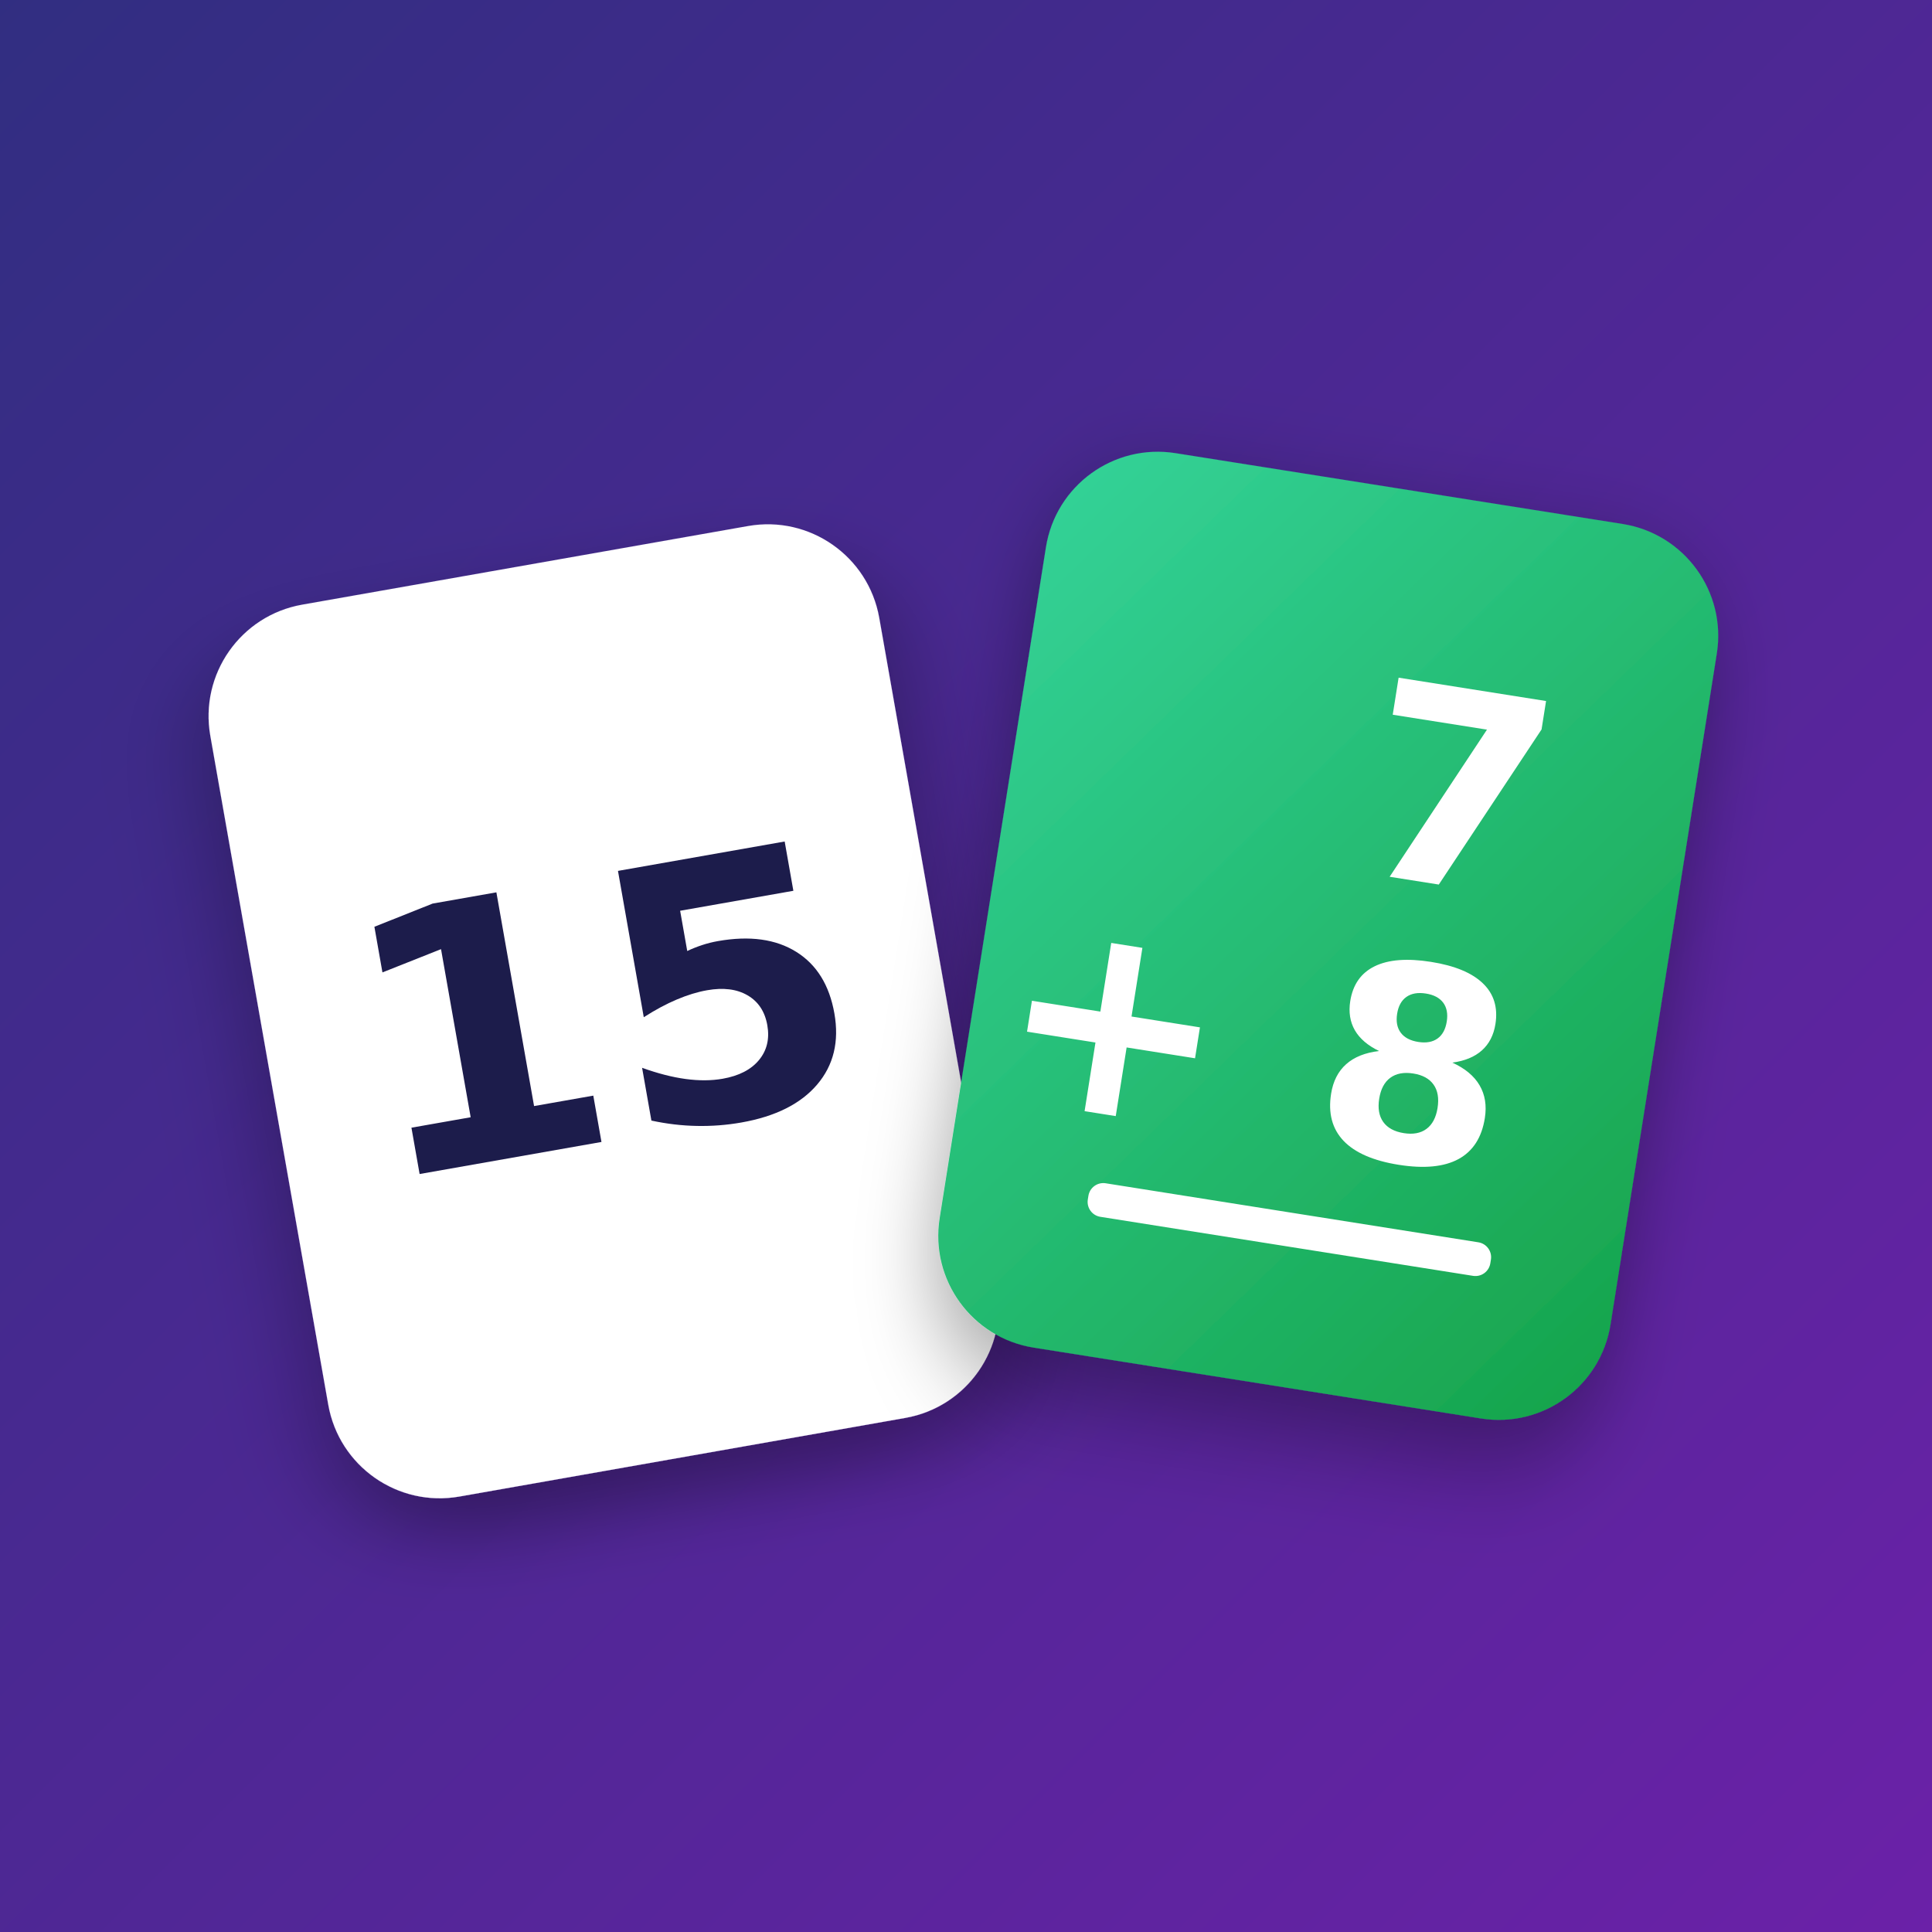
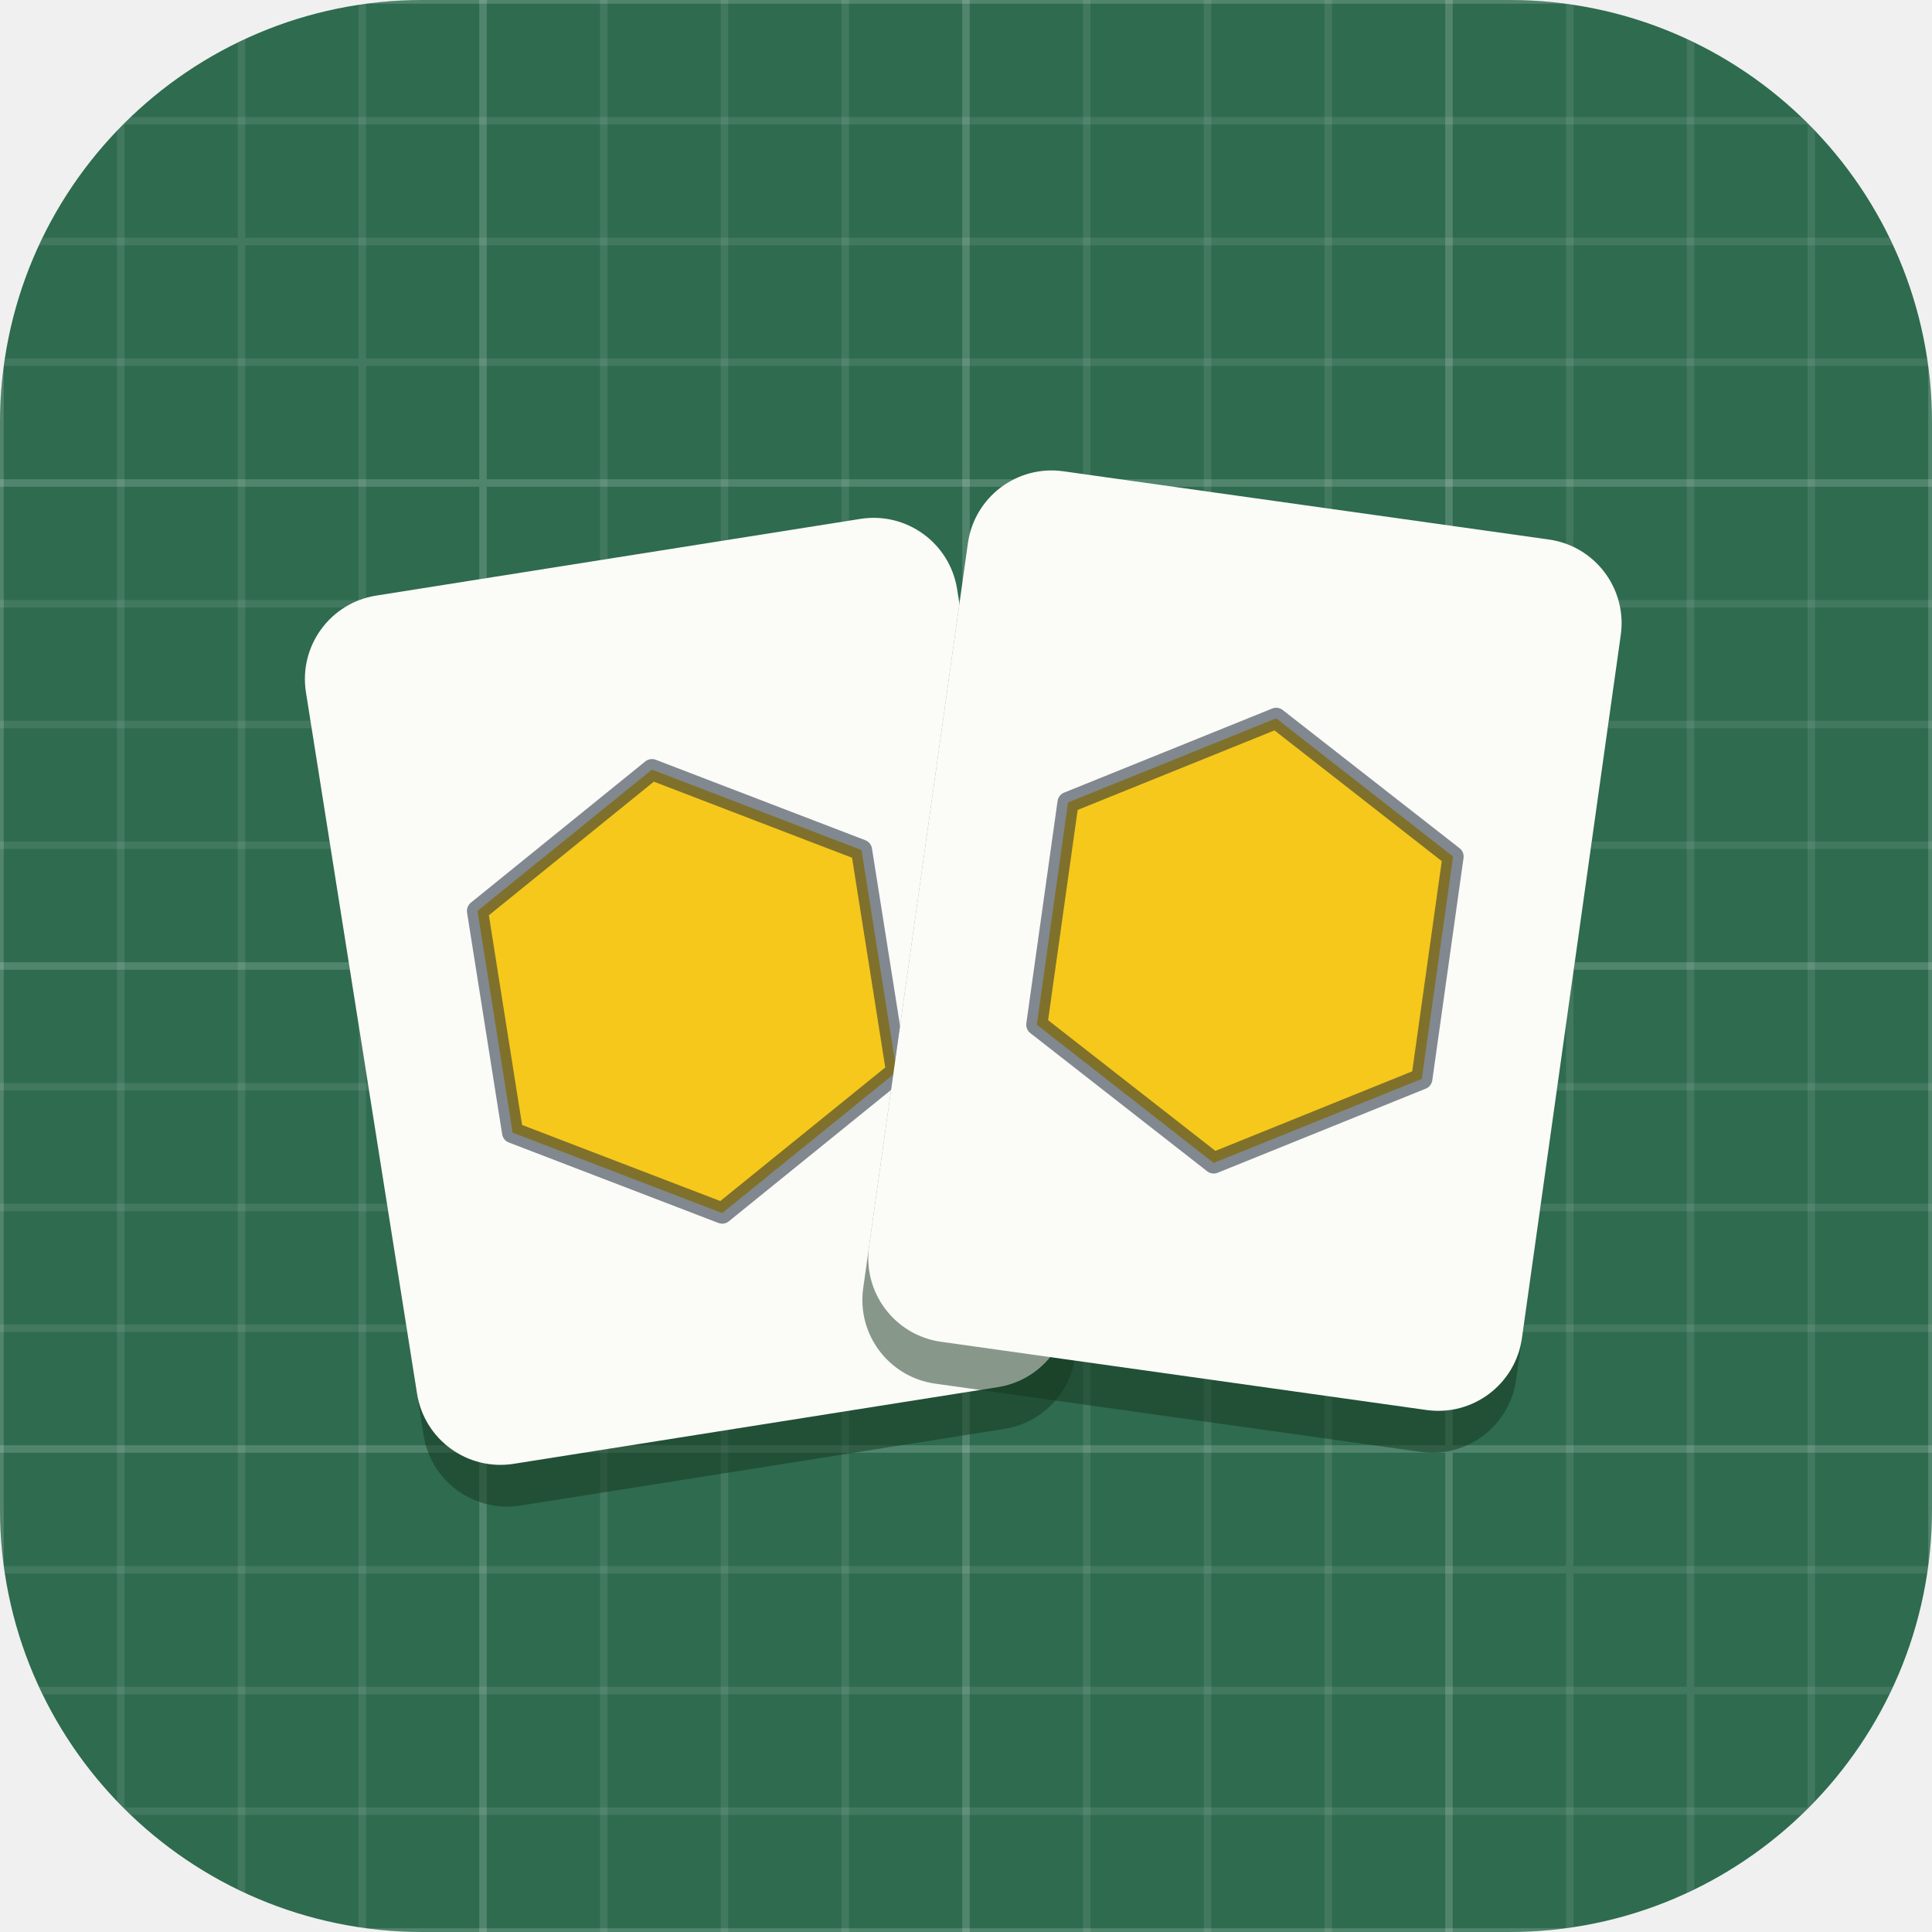
<svg xmlns="http://www.w3.org/2000/svg" viewBox="0 0 512 512">
  <defs>
-     <linearGradient id="bg" x1="0" y1="0" x2="1" y2="1">
-       <stop offset="0" stop-color="#312e81" />
-       <stop offset="1" stop-color="#6b21a8" />
-     </linearGradient>
-     <linearGradient id="eq" x1="0" y1="0" x2="1" y2="1">
-       <stop offset="0" stop-color="#34d399" />
-       <stop offset="1" stop-color="#16a34a" />
-     </linearGradient>
-     <filter id="shadow" x="-20%" y="-20%" width="140%" height="140%">
-       <feDropShadow dx="0" dy="10" stdDeviation="12" flood-color="#000" flood-opacity="0.35" />
-     </filter>
+     <clipPath id="r">
+       <rect width="512" height="512" rx="112" />
+     </clipPath>
  </defs>
-   <rect width="512" height="512" fill="url(#bg)" />
-   <g transform="translate(256 256) scale(1) translate(-256 -256)" font-family="DejaVu Sans" font-weight="bold">
-     <g transform="rotate(-10 160 268)" filter="url(#shadow)">
-       <rect x="70" y="148" width="180" height="240" rx="30" fill="#ffffff" />
-       <text x="160" y="302" font-size="96" text-anchor="middle" fill="#1e1b4b">15</text>
-     </g>
-     <g transform="rotate(9 352 248)" filter="url(#shadow)">
-       <rect x="262" y="128" width="180" height="240" rx="30" fill="url(#eq)" />
-       <text x="405" y="230" font-size="72" text-anchor="end" fill="#ffffff">7</text>
-       <text x="405" y="304" font-size="72" text-anchor="end" fill="#ffffff">+ 8</text>
-       <rect x="300" y="322" width="108" height="9" rx="4" fill="#ffffff" />
+   <g clip-path="url(#r)">
+     <rect width="512" height="512" fill="#2E6B4F" />
+     <path d="M0 0V512M0 0H512" stroke="#fff" stroke-opacity="0.17" stroke-width="2" />
+     <path d="M32 0V512M0 32H512" stroke="#fff" stroke-opacity="0.09" stroke-width="2" />
+     <path d="M64 0V512M0 64H512" stroke="#fff" stroke-opacity="0.09" stroke-width="2" />
+     <path d="M96 0V512M0 96H512" stroke="#fff" stroke-opacity="0.09" stroke-width="2" />
+     <path d="M128 0V512M0 128H512" stroke="#fff" stroke-opacity="0.17" stroke-width="2" />
+     <path d="M160 0V512M0 160H512" stroke="#fff" stroke-opacity="0.09" stroke-width="2" />
+     <path d="M192 0V512M0 192H512" stroke="#fff" stroke-opacity="0.09" stroke-width="2" />
+     <path d="M224 0V512M0 224H512" stroke="#fff" stroke-opacity="0.09" stroke-width="2" />
+     <path d="M256 0V512M0 256H512" stroke="#fff" stroke-opacity="0.17" stroke-width="2" />
+     <path d="M288 0V512M0 288H512" stroke="#fff" stroke-opacity="0.09" stroke-width="2" />
+     <path d="M320 0V512M0 320H512" stroke="#fff" stroke-opacity="0.09" stroke-width="2" />
+     <path d="M352 0V512M0 352H512" stroke="#fff" stroke-opacity="0.09" stroke-width="2" />
+     <path d="M384 0V512M0 384H512" stroke="#fff" stroke-opacity="0.17" stroke-width="2" />
+     <path d="M416 0V512M0 416H512" stroke="#fff" stroke-opacity="0.09" stroke-width="2" />
+     <path d="M448 0V512M0 448H512" stroke="#fff" stroke-opacity="0.09" stroke-width="2" />
+     <path d="M480 0V512M0 480H512" stroke="#fff" stroke-opacity="0.09" stroke-width="2" />
+     <path d="M512 0V512M0 512H512" stroke="#fff" stroke-opacity="0.17" stroke-width="2" />
+     <g transform="translate(256 256) scale(1.12) translate(-256 -256)">
+       <g transform="translate(190 262) rotate(-9)">
+         <rect x="-78.0" y="-94.0" width="156" height="208" rx="20" fill="#14361F" fill-opacity=".5" />
+         <rect x="-78.0" y="-104.0" width="156" height="208" rx="20" fill="#FBFBF7" />
+         <polygon points="0.00,-53.12 46.00,-26.56 46.00,26.56 0.00,53.12 -46.00,26.56 -46.00,-26.56" fill="#F6C81B" stroke="#1D2B3A" stroke-opacity=".55" stroke-width="5" stroke-linejoin="round" />
+       </g>
+       <g transform="translate(322 250) rotate(8)">
+         <rect x="-78.0" y="-94.0" width="156" height="208" rx="20" fill="#14361F" fill-opacity=".5" />
+         <rect x="-78.0" y="-104.0" width="156" height="208" rx="20" fill="#FBFBF7" />
+         <polygon points="0.00,-53.12 46.00,-26.56 46.00,26.56 0.00,53.12 -46.00,26.56 -46.00,-26.56" fill="#F6C81B" stroke="#1D2B3A" stroke-opacity=".55" stroke-width="5" stroke-linejoin="round" />
+       </g>
    </g>
  </g>
</svg>
